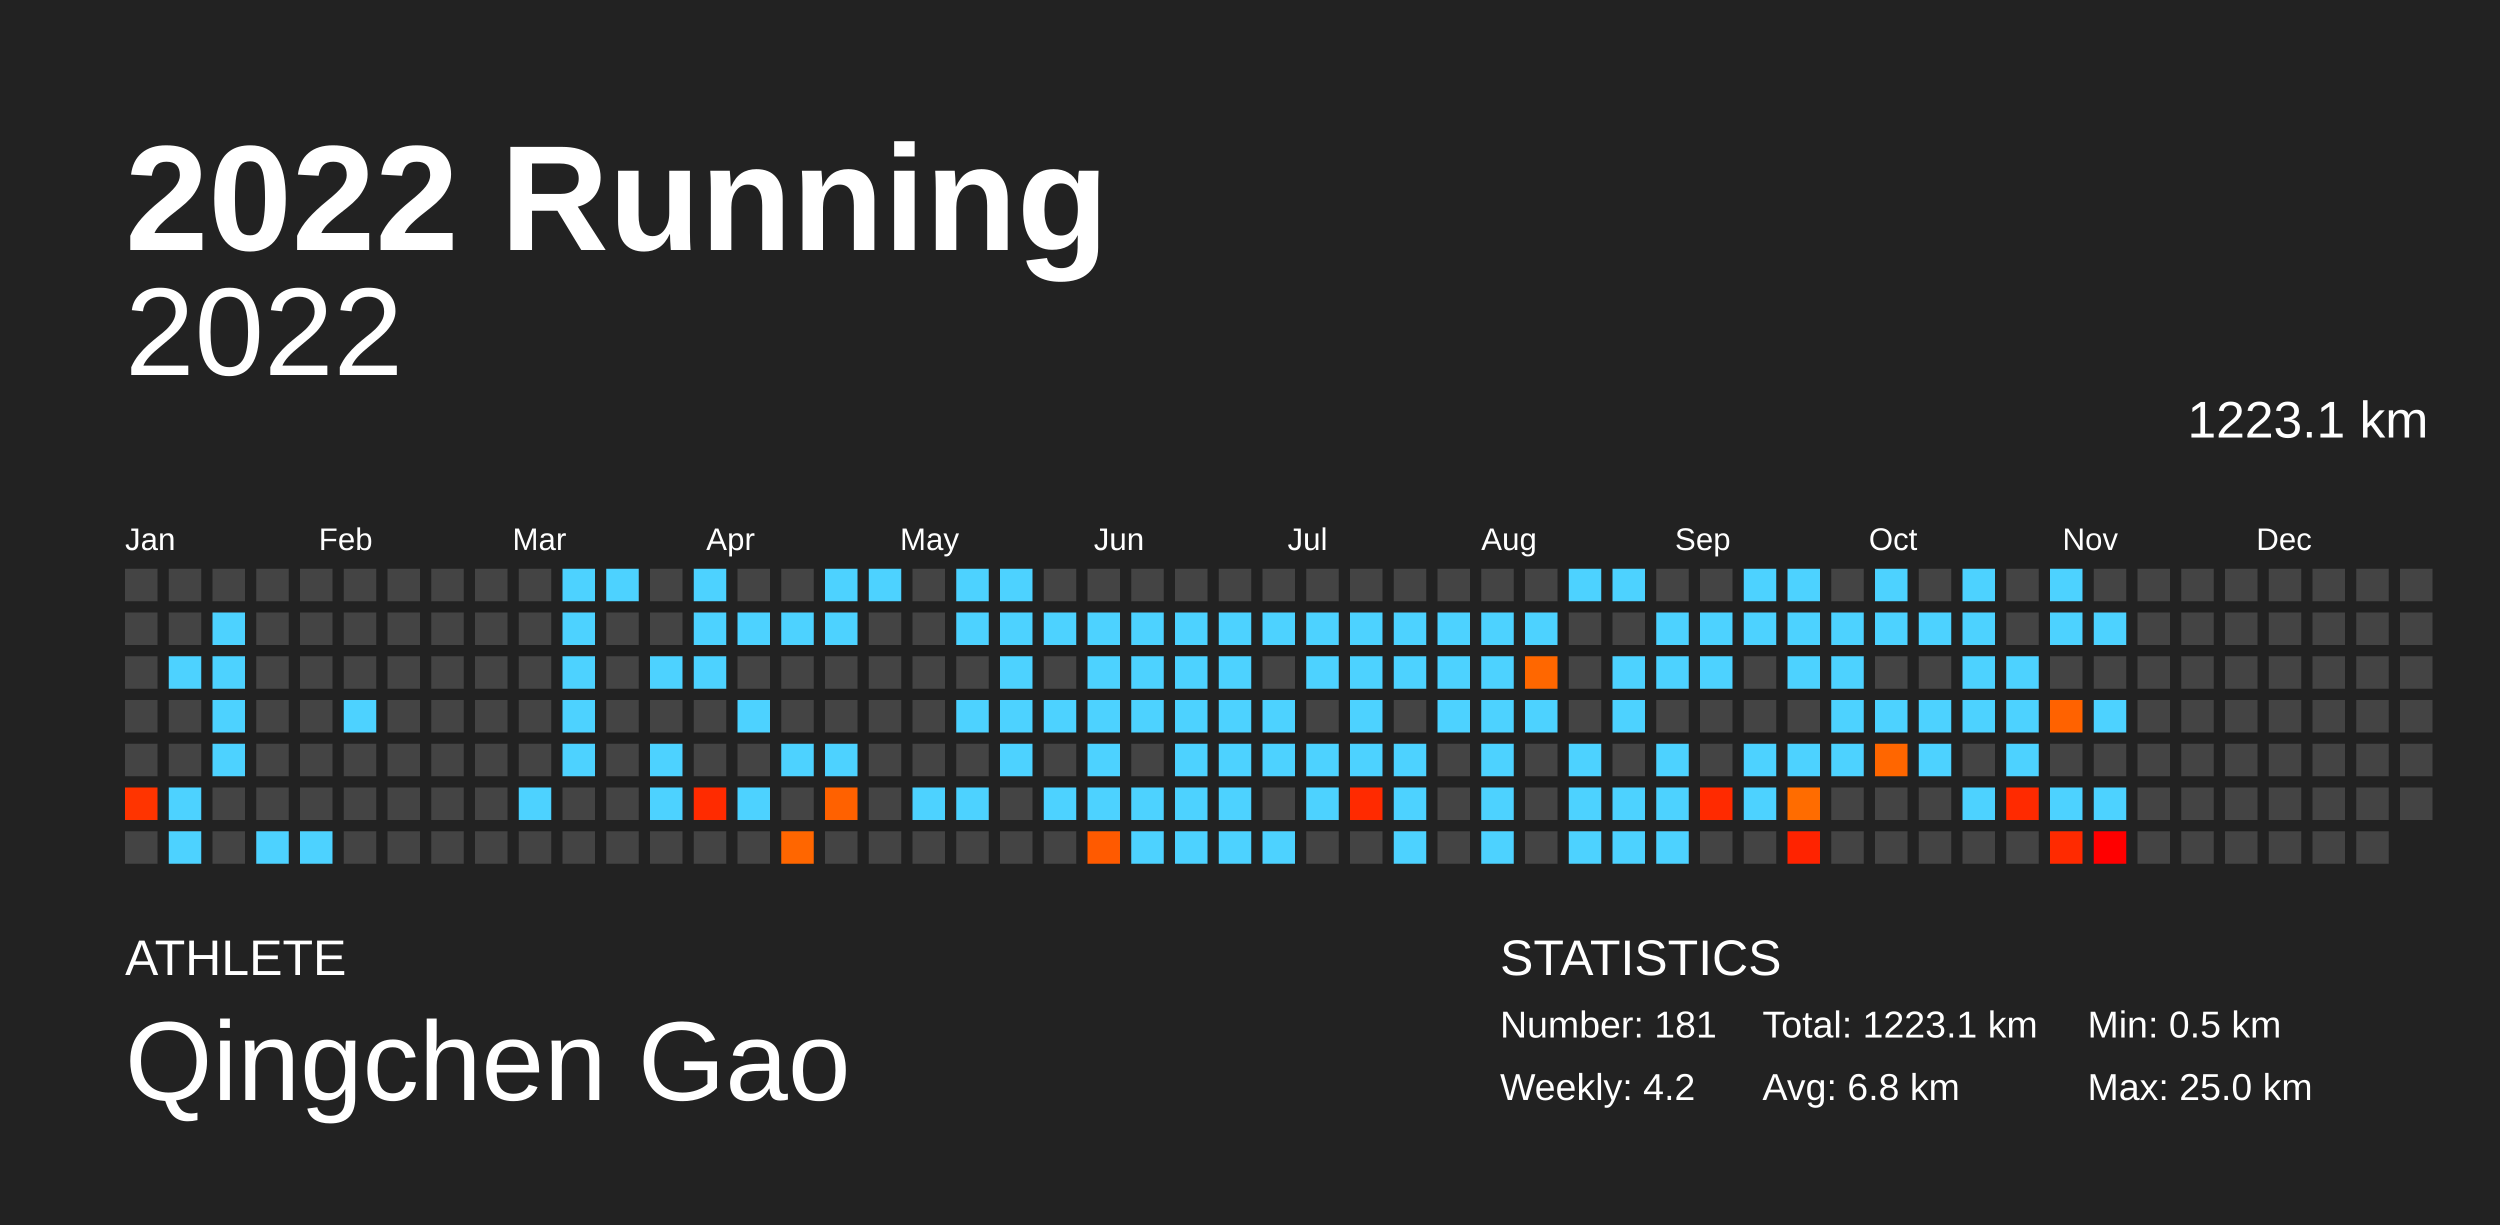
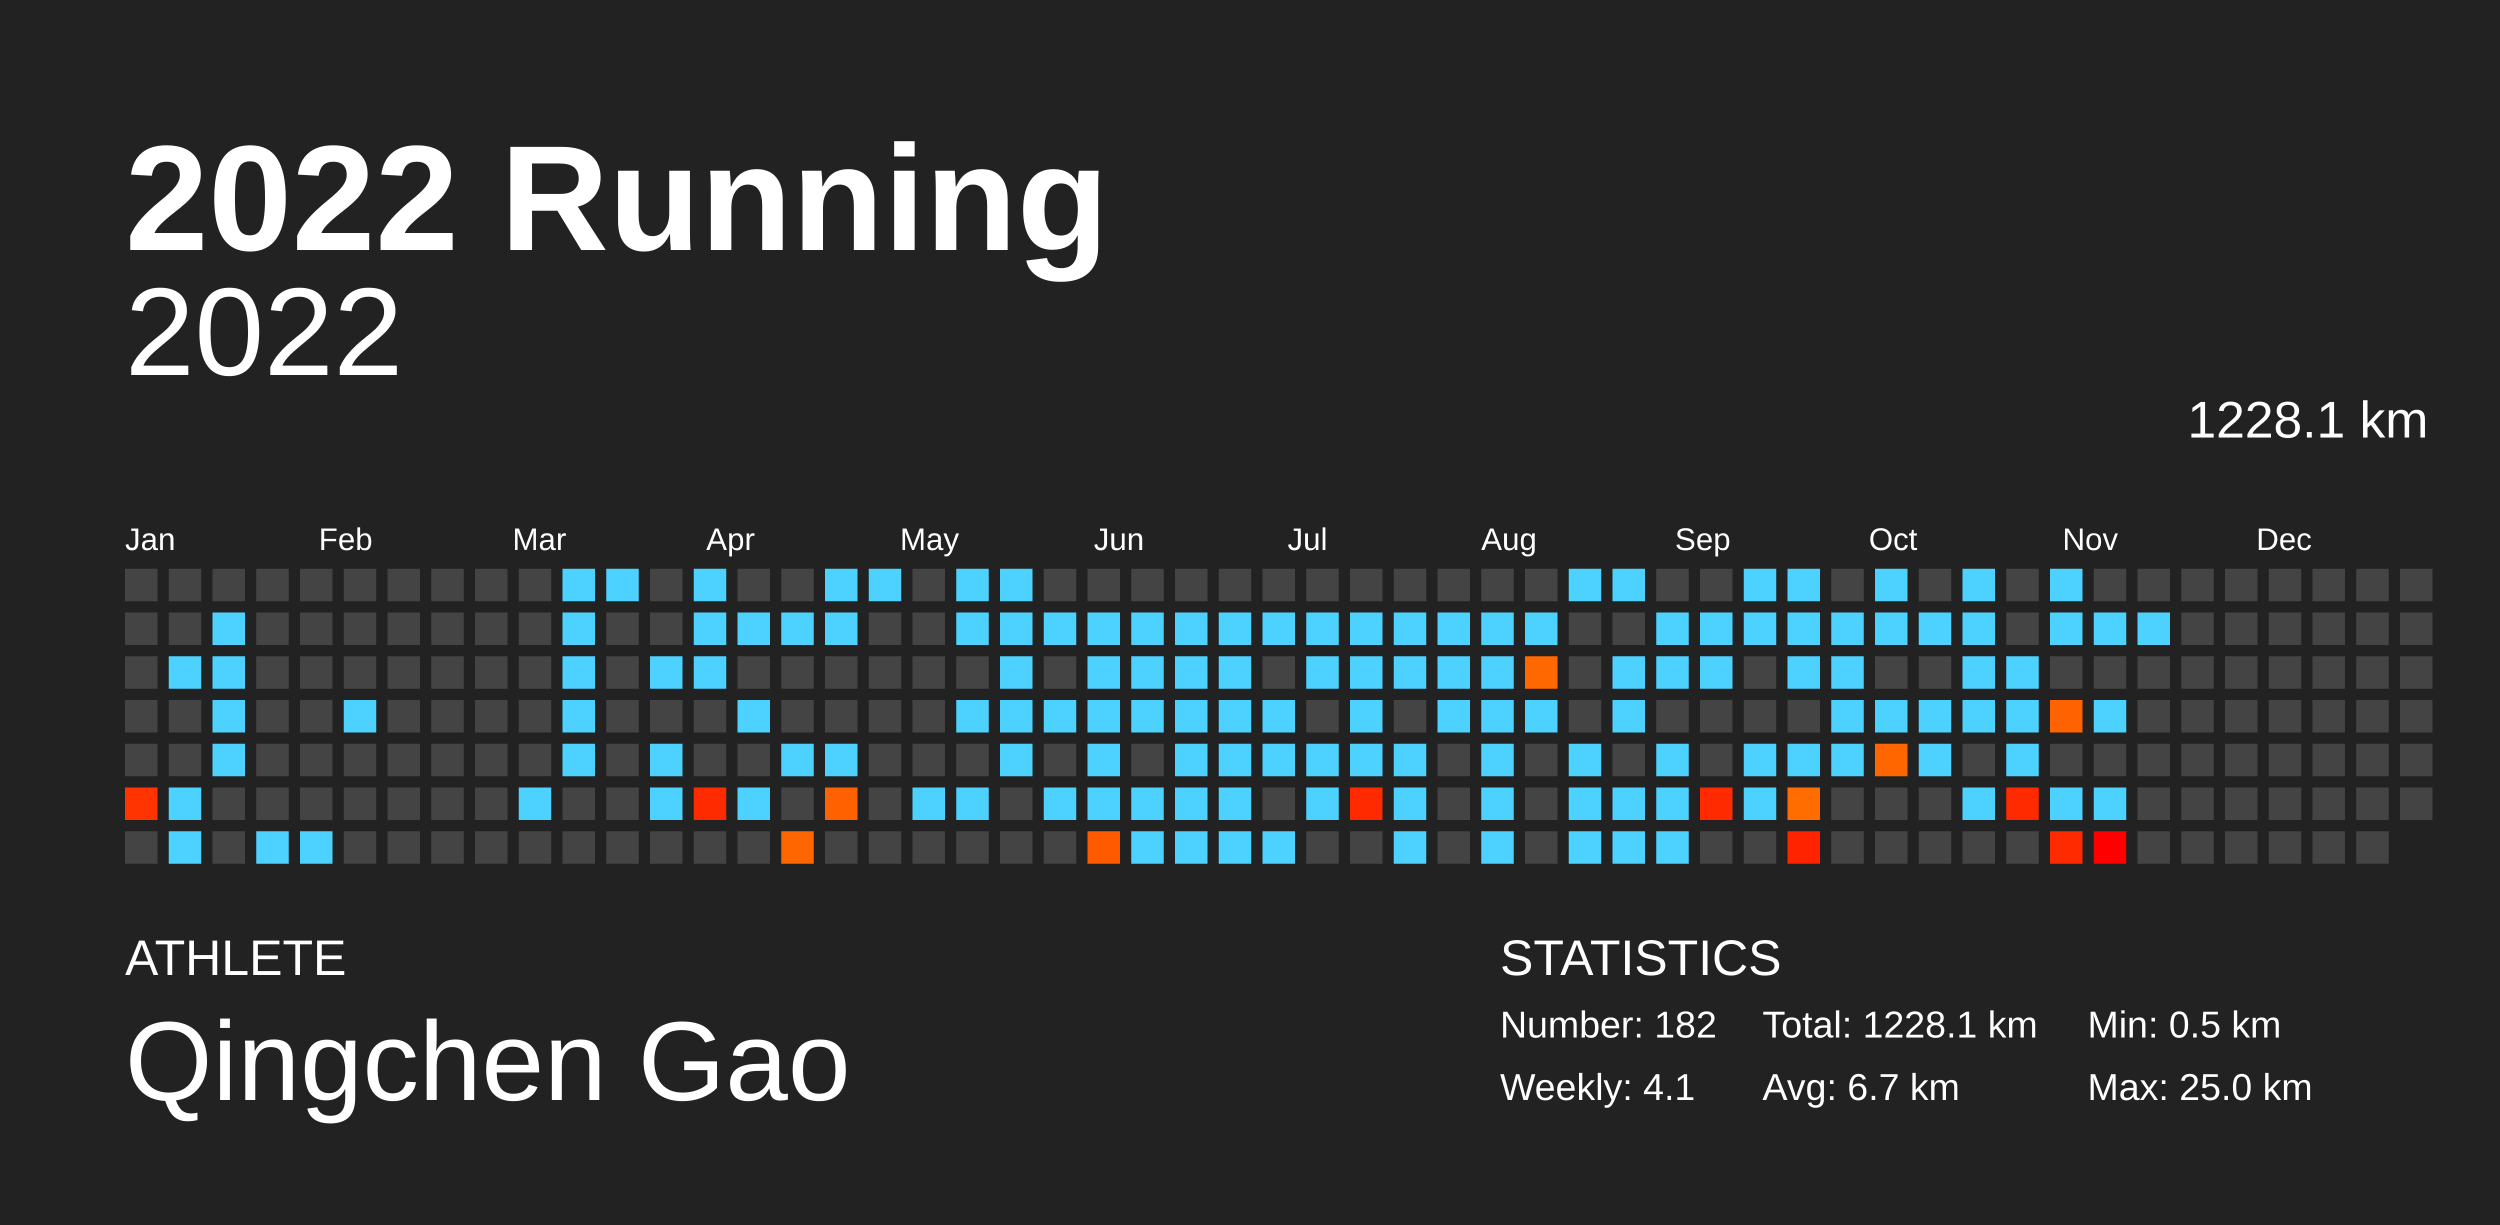
<svg xmlns="http://www.w3.org/2000/svg" baseProfile="full" height="98mm" version="1.1" viewBox="0,0,200,98" width="200mm">
  <defs />
  <rect fill="#222222" height="98" width="200" x="0" y="0" />
  <text fill="#FFFFFF" style="font-size:12px; font-family:Arial; font-weight:bold;" x="10" y="20">2022 Running</text>
  <text fill="#FFFFFF" style="font-size:4px; font-family:Arial" x="10" y="78">ATHLETE</text>
  <text fill="#FFFFFF" style="font-size:9px; font-family:Arial" x="10" y="88">Qingchen Gao</text>
  <text fill="#FFFFFF" style="font-size:4px; font-family:Arial" x="120" y="78">STATISTICS</text>
-   <text fill="#FFFFFF" style="font-size:3px; font-family:Arial" x="120" y="83">Number: 181</text>
-   <text fill="#FFFFFF" style="font-size:3px; font-family:Arial" x="120" y="88">Weekly: 4.2</text>
-   <text fill="#FFFFFF" style="font-size:3px; font-family:Arial" x="141" y="83">Total: 1223.1 km</text>
-   <text fill="#FFFFFF" style="font-size:3px; font-family:Arial" x="141" y="88">Avg: 6.8 km</text>
+   <text fill="#FFFFFF" style="font-size:3px; font-family:Arial" x="120" y="83">Number: 182</text>
+   <text fill="#FFFFFF" style="font-size:3px; font-family:Arial" x="120" y="88">Weekly: 4.1</text>
+   <text fill="#FFFFFF" style="font-size:3px; font-family:Arial" x="141" y="83">Total: 1228.1 km</text>
+   <text fill="#FFFFFF" style="font-size:3px; font-family:Arial" x="141" y="88">Avg: 6.7 km</text>
  <text fill="#FFFFFF" style="font-size:3px; font-family:Arial" x="167" y="83">Min: 0.5 km</text>
  <text fill="#FFFFFF" style="font-size:3px; font-family:Arial" x="167" y="88">Max: 25.0 km</text>
  <text alignment-baseline="hanging" fill="#FFFFFF" style="font-size:10.0px; font-family:Arial;" x="10" y="30">2022</text>
-   <text alignment-baseline="hanging" fill="#FFFFFF" style="font-size:4.125px; font-family:Arial;" x="175" y="35">1223.1 km</text>
+   <text alignment-baseline="hanging" fill="#FFFFFF" style="font-size:4.125px; font-family:Arial;" x="175" y="35">1228.1 km</text>
  <text fill="#FFFFFF" style="font-size:2.5px; font-family:Arial" x="10.0" y="44">Jan</text>
  <text fill="#FFFFFF" style="font-size:2.5px; font-family:Arial" x="25.5" y="44">Feb</text>
  <text fill="#FFFFFF" style="font-size:2.5px; font-family:Arial" x="41.0" y="44">Mar</text>
  <text fill="#FFFFFF" style="font-size:2.5px; font-family:Arial" x="56.5" y="44">Apr</text>
  <text fill="#FFFFFF" style="font-size:2.5px; font-family:Arial" x="72.0" y="44">May</text>
  <text fill="#FFFFFF" style="font-size:2.5px; font-family:Arial" x="87.5" y="44">Jun</text>
  <text fill="#FFFFFF" style="font-size:2.5px; font-family:Arial" x="103.0" y="44">Jul</text>
  <text fill="#FFFFFF" style="font-size:2.5px; font-family:Arial" x="118.5" y="44">Aug</text>
  <text fill="#FFFFFF" style="font-size:2.5px; font-family:Arial" x="134.0" y="44">Sep</text>
  <text fill="#FFFFFF" style="font-size:2.5px; font-family:Arial" x="149.5" y="44">Oct</text>
  <text fill="#FFFFFF" style="font-size:2.5px; font-family:Arial" x="165.0" y="44">Nov</text>
  <text fill="#FFFFFF" style="font-size:2.5px; font-family:Arial" x="180.5" y="44">Dec</text>
  <rect fill="#444444" height="2.6" width="2.6" x="10.0" y="45.5" />
  <rect fill="#444444" height="2.6" width="2.6" x="10.0" y="49.0" />
  <rect fill="#444444" height="2.6" width="2.6" x="10.0" y="52.5" />
  <rect fill="#444444" height="2.6" width="2.6" x="10.0" y="56.0" />
  <rect fill="#444444" height="2.6" width="2.6" x="10.0" y="59.5" />
  <rect fill="#ff3400" height="2.6" width="2.6" x="10.0" y="63.0" />
  <rect fill="#444444" height="2.6" width="2.6" x="10.0" y="66.5" />
  <rect fill="#444444" height="2.6" width="2.6" x="13.5" y="45.5" />
  <rect fill="#444444" height="2.6" width="2.6" x="13.5" y="49.0" />
  <rect fill="#4dd2ff" height="2.6" width="2.6" x="13.5" y="52.5" />
  <rect fill="#444444" height="2.6" width="2.6" x="13.5" y="56.0" />
  <rect fill="#444444" height="2.6" width="2.6" x="13.5" y="59.5" />
  <rect fill="#4dd2ff" height="2.6" width="2.6" x="13.5" y="63.0" />
  <rect fill="#4dd2ff" height="2.6" width="2.6" x="13.5" y="66.5" />
  <rect fill="#444444" height="2.6" width="2.6" x="17.0" y="45.5" />
  <rect fill="#4dd2ff" height="2.6" width="2.6" x="17.0" y="49.0" />
  <rect fill="#4dd2ff" height="2.6" width="2.6" x="17.0" y="52.5" />
  <rect fill="#4dd2ff" height="2.6" width="2.6" x="17.0" y="56.0" />
  <rect fill="#4dd2ff" height="2.6" width="2.6" x="17.0" y="59.5" />
  <rect fill="#444444" height="2.6" width="2.6" x="17.0" y="63.0" />
  <rect fill="#444444" height="2.6" width="2.6" x="17.0" y="66.5" />
  <rect fill="#444444" height="2.6" width="2.6" x="20.5" y="45.5" />
  <rect fill="#444444" height="2.6" width="2.6" x="20.5" y="49.0" />
  <rect fill="#444444" height="2.6" width="2.6" x="20.5" y="52.5" />
  <rect fill="#444444" height="2.6" width="2.6" x="20.5" y="56.0" />
  <rect fill="#444444" height="2.6" width="2.6" x="20.5" y="59.5" />
  <rect fill="#444444" height="2.6" width="2.6" x="20.5" y="63.0" />
  <rect fill="#4dd2ff" height="2.6" width="2.6" x="20.5" y="66.5" />
  <rect fill="#444444" height="2.6" width="2.6" x="24.0" y="45.5" />
  <rect fill="#444444" height="2.6" width="2.6" x="24.0" y="49.0" />
  <rect fill="#444444" height="2.6" width="2.6" x="24.0" y="52.5" />
  <rect fill="#444444" height="2.6" width="2.6" x="24.0" y="56.0" />
  <rect fill="#444444" height="2.6" width="2.6" x="24.0" y="59.5" />
  <rect fill="#444444" height="2.6" width="2.6" x="24.0" y="63.0" />
  <rect fill="#4dd2ff" height="2.6" width="2.6" x="24.0" y="66.5" />
  <rect fill="#444444" height="2.6" width="2.6" x="27.5" y="45.5" />
  <rect fill="#444444" height="2.6" width="2.6" x="27.5" y="49.0" />
  <rect fill="#444444" height="2.6" width="2.6" x="27.5" y="52.5" />
  <rect fill="#4dd2ff" height="2.6" width="2.6" x="27.5" y="56.0" />
  <rect fill="#444444" height="2.6" width="2.6" x="27.5" y="59.5" />
  <rect fill="#444444" height="2.6" width="2.6" x="27.5" y="63.0" />
  <rect fill="#444444" height="2.6" width="2.6" x="27.5" y="66.5" />
  <rect fill="#444444" height="2.6" width="2.6" x="31.0" y="45.5" />
  <rect fill="#444444" height="2.6" width="2.6" x="31.0" y="49.0" />
  <rect fill="#444444" height="2.6" width="2.6" x="31.0" y="52.5" />
  <rect fill="#444444" height="2.6" width="2.6" x="31.0" y="56.0" />
  <rect fill="#444444" height="2.6" width="2.6" x="31.0" y="59.5" />
  <rect fill="#444444" height="2.6" width="2.6" x="31.0" y="63.0" />
  <rect fill="#444444" height="2.6" width="2.6" x="31.0" y="66.5" />
  <rect fill="#444444" height="2.6" width="2.6" x="34.5" y="45.5" />
  <rect fill="#444444" height="2.6" width="2.6" x="34.5" y="49.0" />
  <rect fill="#444444" height="2.6" width="2.6" x="34.5" y="52.5" />
  <rect fill="#444444" height="2.6" width="2.6" x="34.5" y="56.0" />
  <rect fill="#444444" height="2.6" width="2.6" x="34.5" y="59.5" />
  <rect fill="#444444" height="2.6" width="2.6" x="34.5" y="63.0" />
  <rect fill="#444444" height="2.6" width="2.6" x="34.5" y="66.5" />
  <rect fill="#444444" height="2.6" width="2.6" x="38.0" y="45.5" />
  <rect fill="#444444" height="2.6" width="2.6" x="38.0" y="49.0" />
  <rect fill="#444444" height="2.6" width="2.6" x="38.0" y="52.5" />
  <rect fill="#444444" height="2.6" width="2.6" x="38.0" y="56.0" />
  <rect fill="#444444" height="2.6" width="2.6" x="38.0" y="59.5" />
  <rect fill="#444444" height="2.6" width="2.6" x="38.0" y="63.0" />
  <rect fill="#444444" height="2.6" width="2.6" x="38.0" y="66.5" />
  <rect fill="#444444" height="2.6" width="2.6" x="41.5" y="45.5" />
  <rect fill="#444444" height="2.6" width="2.6" x="41.5" y="49.0" />
  <rect fill="#444444" height="2.6" width="2.6" x="41.5" y="52.5" />
  <rect fill="#444444" height="2.6" width="2.6" x="41.5" y="56.0" />
  <rect fill="#444444" height="2.6" width="2.6" x="41.5" y="59.5" />
  <rect fill="#4dd2ff" height="2.6" width="2.6" x="41.5" y="63.0" />
  <rect fill="#444444" height="2.6" width="2.6" x="41.5" y="66.5" />
  <rect fill="#4dd2ff" height="2.6" width="2.6" x="45.0" y="45.5" />
  <rect fill="#4dd2ff" height="2.6" width="2.6" x="45.0" y="49.0" />
  <rect fill="#4dd2ff" height="2.6" width="2.6" x="45.0" y="52.5" />
  <rect fill="#4dd2ff" height="2.6" width="2.6" x="45.0" y="56.0" />
  <rect fill="#4dd2ff" height="2.6" width="2.6" x="45.0" y="59.5" />
  <rect fill="#444444" height="2.6" width="2.6" x="45.0" y="63.0" />
  <rect fill="#444444" height="2.6" width="2.6" x="45.0" y="66.5" />
  <rect fill="#4dd2ff" height="2.6" width="2.6" x="48.5" y="45.5" />
  <rect fill="#444444" height="2.6" width="2.6" x="48.5" y="49.0" />
  <rect fill="#444444" height="2.6" width="2.6" x="48.5" y="52.5" />
  <rect fill="#444444" height="2.6" width="2.6" x="48.5" y="56.0" />
  <rect fill="#444444" height="2.6" width="2.6" x="48.5" y="59.5" />
  <rect fill="#444444" height="2.6" width="2.6" x="48.5" y="63.0" />
  <rect fill="#444444" height="2.6" width="2.6" x="48.5" y="66.5" />
  <rect fill="#444444" height="2.6" width="2.6" x="52.0" y="45.5" />
  <rect fill="#444444" height="2.6" width="2.6" x="52.0" y="49.0" />
  <rect fill="#4dd2ff" height="2.6" width="2.6" x="52.0" y="52.5" />
  <rect fill="#444444" height="2.6" width="2.6" x="52.0" y="56.0" />
  <rect fill="#4dd2ff" height="2.6" width="2.6" x="52.0" y="59.5" />
  <rect fill="#4dd2ff" height="2.6" width="2.6" x="52.0" y="63.0" />
  <rect fill="#444444" height="2.6" width="2.6" x="52.0" y="66.5" />
  <rect fill="#4dd2ff" height="2.6" width="2.6" x="55.5" y="45.5" />
  <rect fill="#4dd2ff" height="2.6" width="2.6" x="55.5" y="49.0" />
  <rect fill="#4dd2ff" height="2.6" width="2.6" x="55.5" y="52.5" />
  <rect fill="#444444" height="2.6" width="2.6" x="55.5" y="56.0" />
  <rect fill="#444444" height="2.6" width="2.6" x="55.5" y="59.5" />
  <rect fill="#ff2b00" height="2.6" width="2.6" x="55.5" y="63.0" />
  <rect fill="#444444" height="2.6" width="2.6" x="55.5" y="66.5" />
  <rect fill="#444444" height="2.6" width="2.6" x="59.0" y="45.5" />
  <rect fill="#4dd2ff" height="2.6" width="2.6" x="59.0" y="49.0" />
  <rect fill="#444444" height="2.6" width="2.6" x="59.0" y="52.5" />
  <rect fill="#4dd2ff" height="2.6" width="2.6" x="59.0" y="56.0" />
  <rect fill="#444444" height="2.6" width="2.6" x="59.0" y="59.5" />
  <rect fill="#4dd2ff" height="2.6" width="2.6" x="59.0" y="63.0" />
  <rect fill="#444444" height="2.6" width="2.6" x="59.0" y="66.5" />
  <rect fill="#444444" height="2.6" width="2.6" x="62.5" y="45.5" />
  <rect fill="#4dd2ff" height="2.6" width="2.6" x="62.5" y="49.0" />
  <rect fill="#444444" height="2.6" width="2.6" x="62.5" y="52.5" />
  <rect fill="#444444" height="2.6" width="2.6" x="62.5" y="56.0" />
  <rect fill="#4dd2ff" height="2.6" width="2.6" x="62.5" y="59.5" />
  <rect fill="#444444" height="2.6" width="2.6" x="62.5" y="63.0" />
  <rect fill="#ff6600" height="2.6" width="2.6" x="62.5" y="66.5" />
  <rect fill="#4dd2ff" height="2.6" width="2.6" x="66.0" y="45.5" />
  <rect fill="#4dd2ff" height="2.6" width="2.6" x="66.0" y="49.0" />
  <rect fill="#444444" height="2.6" width="2.6" x="66.0" y="52.5" />
  <rect fill="#444444" height="2.6" width="2.6" x="66.0" y="56.0" />
  <rect fill="#4dd2ff" height="2.6" width="2.6" x="66.0" y="59.5" />
  <rect fill="#ff6100" height="2.6" width="2.6" x="66.0" y="63.0" />
  <rect fill="#444444" height="2.6" width="2.6" x="66.0" y="66.5" />
  <rect fill="#4dd2ff" height="2.6" width="2.6" x="69.5" y="45.5" />
  <rect fill="#444444" height="2.6" width="2.6" x="69.5" y="49.0" />
  <rect fill="#444444" height="2.6" width="2.6" x="69.5" y="52.5" />
  <rect fill="#444444" height="2.6" width="2.6" x="69.5" y="56.0" />
  <rect fill="#444444" height="2.6" width="2.6" x="69.5" y="59.5" />
  <rect fill="#444444" height="2.6" width="2.6" x="69.5" y="63.0" />
  <rect fill="#444444" height="2.6" width="2.6" x="69.5" y="66.5" />
  <rect fill="#444444" height="2.6" width="2.6" x="73.0" y="45.5" />
  <rect fill="#444444" height="2.6" width="2.6" x="73.0" y="49.0" />
  <rect fill="#444444" height="2.6" width="2.6" x="73.0" y="52.5" />
  <rect fill="#444444" height="2.6" width="2.6" x="73.0" y="56.0" />
  <rect fill="#444444" height="2.6" width="2.6" x="73.0" y="59.5" />
  <rect fill="#4dd2ff" height="2.6" width="2.6" x="73.0" y="63.0" />
  <rect fill="#444444" height="2.6" width="2.6" x="73.0" y="66.5" />
  <rect fill="#4dd2ff" height="2.6" width="2.6" x="76.5" y="45.5" />
  <rect fill="#4dd2ff" height="2.6" width="2.6" x="76.5" y="49.0" />
  <rect fill="#444444" height="2.6" width="2.6" x="76.5" y="52.5" />
  <rect fill="#4dd2ff" height="2.6" width="2.6" x="76.5" y="56.0" />
  <rect fill="#444444" height="2.6" width="2.6" x="76.5" y="59.5" />
  <rect fill="#4dd2ff" height="2.6" width="2.6" x="76.5" y="63.0" />
  <rect fill="#444444" height="2.6" width="2.6" x="76.5" y="66.5" />
  <rect fill="#4dd2ff" height="2.6" width="2.6" x="80.0" y="45.5" />
  <rect fill="#4dd2ff" height="2.6" width="2.6" x="80.0" y="49.0" />
  <rect fill="#4dd2ff" height="2.6" width="2.6" x="80.0" y="52.5" />
  <rect fill="#4dd2ff" height="2.6" width="2.6" x="80.0" y="56.0" />
  <rect fill="#4dd2ff" height="2.6" width="2.6" x="80.0" y="59.5" />
  <rect fill="#444444" height="2.6" width="2.6" x="80.0" y="63.0" />
  <rect fill="#444444" height="2.6" width="2.6" x="80.0" y="66.5" />
  <rect fill="#444444" height="2.6" width="2.6" x="83.5" y="45.5" />
  <rect fill="#4dd2ff" height="2.6" width="2.6" x="83.5" y="49.0" />
  <rect fill="#444444" height="2.6" width="2.6" x="83.5" y="52.5" />
  <rect fill="#4dd2ff" height="2.6" width="2.6" x="83.5" y="56.0" />
  <rect fill="#444444" height="2.6" width="2.6" x="83.5" y="59.5" />
  <rect fill="#4dd2ff" height="2.6" width="2.6" x="83.5" y="63.0" />
  <rect fill="#444444" height="2.6" width="2.6" x="83.5" y="66.5" />
  <rect fill="#444444" height="2.6" width="2.6" x="87.0" y="45.5" />
  <rect fill="#4dd2ff" height="2.6" width="2.6" x="87.0" y="49.0" />
  <rect fill="#4dd2ff" height="2.6" width="2.6" x="87.0" y="52.5" />
  <rect fill="#4dd2ff" height="2.6" width="2.6" x="87.0" y="56.0" />
  <rect fill="#4dd2ff" height="2.6" width="2.6" x="87.0" y="59.5" />
  <rect fill="#4dd2ff" height="2.6" width="2.6" x="87.0" y="63.0" />
  <rect fill="#ff5a00" height="2.6" width="2.6" x="87.0" y="66.5" />
  <rect fill="#444444" height="2.6" width="2.6" x="90.5" y="45.5" />
  <rect fill="#4dd2ff" height="2.6" width="2.6" x="90.5" y="49.0" />
  <rect fill="#4dd2ff" height="2.6" width="2.6" x="90.5" y="52.5" />
  <rect fill="#4dd2ff" height="2.6" width="2.6" x="90.5" y="56.0" />
  <rect fill="#444444" height="2.6" width="2.6" x="90.5" y="59.5" />
  <rect fill="#4dd2ff" height="2.6" width="2.6" x="90.5" y="63.0" />
  <rect fill="#4dd2ff" height="2.6" width="2.6" x="90.5" y="66.5" />
  <rect fill="#444444" height="2.6" width="2.6" x="94.0" y="45.5" />
  <rect fill="#4dd2ff" height="2.6" width="2.6" x="94.0" y="49.0" />
  <rect fill="#4dd2ff" height="2.6" width="2.6" x="94.0" y="52.5" />
  <rect fill="#4dd2ff" height="2.6" width="2.6" x="94.0" y="56.0" />
  <rect fill="#4dd2ff" height="2.6" width="2.6" x="94.0" y="59.5" />
  <rect fill="#4dd2ff" height="2.6" width="2.6" x="94.0" y="63.0" />
  <rect fill="#4dd2ff" height="2.6" width="2.6" x="94.0" y="66.5" />
  <rect fill="#444444" height="2.6" width="2.6" x="97.5" y="45.5" />
  <rect fill="#4dd2ff" height="2.6" width="2.6" x="97.5" y="49.0" />
  <rect fill="#4dd2ff" height="2.6" width="2.6" x="97.5" y="52.5" />
  <rect fill="#4dd2ff" height="2.6" width="2.6" x="97.5" y="56.0" />
  <rect fill="#4dd2ff" height="2.6" width="2.6" x="97.5" y="59.5" />
  <rect fill="#4dd2ff" height="2.6" width="2.6" x="97.5" y="63.0" />
  <rect fill="#4dd2ff" height="2.6" width="2.6" x="97.5" y="66.5" />
  <rect fill="#444444" height="2.6" width="2.6" x="101.0" y="45.5" />
  <rect fill="#4dd2ff" height="2.6" width="2.6" x="101.0" y="49.0" />
  <rect fill="#444444" height="2.6" width="2.6" x="101.0" y="52.5" />
  <rect fill="#4dd2ff" height="2.6" width="2.6" x="101.0" y="56.0" />
  <rect fill="#4dd2ff" height="2.6" width="2.6" x="101.0" y="59.5" />
  <rect fill="#444444" height="2.6" width="2.6" x="101.0" y="63.0" />
  <rect fill="#4dd2ff" height="2.6" width="2.6" x="101.0" y="66.5" />
  <rect fill="#444444" height="2.6" width="2.6" x="104.5" y="45.5" />
  <rect fill="#4dd2ff" height="2.6" width="2.6" x="104.5" y="49.0" />
  <rect fill="#4dd2ff" height="2.6" width="2.6" x="104.5" y="52.5" />
  <rect fill="#444444" height="2.6" width="2.6" x="104.5" y="56.0" />
  <rect fill="#4dd2ff" height="2.6" width="2.6" x="104.5" y="59.5" />
  <rect fill="#4dd2ff" height="2.6" width="2.6" x="104.5" y="63.0" />
  <rect fill="#444444" height="2.6" width="2.6" x="104.5" y="66.5" />
  <rect fill="#444444" height="2.6" width="2.6" x="108.0" y="45.5" />
  <rect fill="#4dd2ff" height="2.6" width="2.6" x="108.0" y="49.0" />
  <rect fill="#4dd2ff" height="2.6" width="2.6" x="108.0" y="52.5" />
  <rect fill="#4dd2ff" height="2.6" width="2.6" x="108.0" y="56.0" />
  <rect fill="#4dd2ff" height="2.6" width="2.6" x="108.0" y="59.5" />
  <rect fill="#ff2a00" height="2.6" width="2.6" x="108.0" y="63.0" />
  <rect fill="#444444" height="2.6" width="2.6" x="108.0" y="66.5" />
  <rect fill="#444444" height="2.6" width="2.6" x="111.5" y="45.5" />
  <rect fill="#4dd2ff" height="2.6" width="2.6" x="111.5" y="49.0" />
  <rect fill="#4dd2ff" height="2.6" width="2.6" x="111.5" y="52.5" />
  <rect fill="#444444" height="2.6" width="2.6" x="111.5" y="56.0" />
  <rect fill="#4dd2ff" height="2.6" width="2.6" x="111.5" y="59.5" />
  <rect fill="#4dd2ff" height="2.6" width="2.6" x="111.5" y="63.0" />
  <rect fill="#4dd2ff" height="2.6" width="2.6" x="111.5" y="66.5" />
  <rect fill="#444444" height="2.6" width="2.6" x="115.0" y="45.5" />
  <rect fill="#4dd2ff" height="2.6" width="2.6" x="115.0" y="49.0" />
  <rect fill="#4dd2ff" height="2.6" width="2.6" x="115.0" y="52.5" />
  <rect fill="#4dd2ff" height="2.6" width="2.6" x="115.0" y="56.0" />
  <rect fill="#444444" height="2.6" width="2.6" x="115.0" y="59.5" />
  <rect fill="#444444" height="2.6" width="2.6" x="115.0" y="63.0" />
  <rect fill="#444444" height="2.6" width="2.6" x="115.0" y="66.5" />
  <rect fill="#444444" height="2.6" width="2.6" x="118.5" y="45.5" />
  <rect fill="#4dd2ff" height="2.6" width="2.6" x="118.5" y="49.0" />
  <rect fill="#4dd2ff" height="2.6" width="2.6" x="118.5" y="52.5" />
  <rect fill="#4dd2ff" height="2.6" width="2.6" x="118.5" y="56.0" />
  <rect fill="#4dd2ff" height="2.6" width="2.6" x="118.5" y="59.5" />
  <rect fill="#4dd2ff" height="2.6" width="2.6" x="118.5" y="63.0" />
  <rect fill="#4dd2ff" height="2.6" width="2.6" x="118.5" y="66.5" />
  <rect fill="#444444" height="2.6" width="2.6" x="122.0" y="45.5" />
  <rect fill="#4dd2ff" height="2.6" width="2.6" x="122.0" y="49.0" />
  <rect fill="#ff6700" height="2.6" width="2.6" x="122.0" y="52.5" />
  <rect fill="#4dd2ff" height="2.6" width="2.6" x="122.0" y="56.0" />
  <rect fill="#444444" height="2.6" width="2.6" x="122.0" y="59.5" />
  <rect fill="#444444" height="2.6" width="2.6" x="122.0" y="63.0" />
  <rect fill="#444444" height="2.6" width="2.6" x="122.0" y="66.5" />
  <rect fill="#4dd2ff" height="2.6" width="2.6" x="125.5" y="45.5" />
  <rect fill="#444444" height="2.6" width="2.6" x="125.5" y="49.0" />
  <rect fill="#444444" height="2.6" width="2.6" x="125.5" y="52.5" />
  <rect fill="#444444" height="2.6" width="2.6" x="125.5" y="56.0" />
  <rect fill="#4dd2ff" height="2.6" width="2.6" x="125.5" y="59.5" />
  <rect fill="#4dd2ff" height="2.6" width="2.6" x="125.5" y="63.0" />
  <rect fill="#4dd2ff" height="2.6" width="2.6" x="125.5" y="66.5" />
  <rect fill="#4dd2ff" height="2.6" width="2.6" x="129.0" y="45.5" />
  <rect fill="#444444" height="2.6" width="2.6" x="129.0" y="49.0" />
  <rect fill="#4dd2ff" height="2.6" width="2.6" x="129.0" y="52.5" />
  <rect fill="#4dd2ff" height="2.6" width="2.6" x="129.0" y="56.0" />
  <rect fill="#444444" height="2.6" width="2.6" x="129.0" y="59.5" />
  <rect fill="#4dd2ff" height="2.6" width="2.6" x="129.0" y="63.0" />
  <rect fill="#4dd2ff" height="2.6" width="2.6" x="129.0" y="66.5" />
  <rect fill="#444444" height="2.6" width="2.6" x="132.5" y="45.5" />
  <rect fill="#4dd2ff" height="2.6" width="2.6" x="132.5" y="49.0" />
  <rect fill="#4dd2ff" height="2.6" width="2.6" x="132.5" y="52.5" />
  <rect fill="#444444" height="2.6" width="2.6" x="132.5" y="56.0" />
  <rect fill="#4dd2ff" height="2.6" width="2.6" x="132.5" y="59.5" />
  <rect fill="#4dd2ff" height="2.6" width="2.6" x="132.5" y="63.0" />
  <rect fill="#4dd2ff" height="2.6" width="2.6" x="132.5" y="66.5" />
  <rect fill="#444444" height="2.6" width="2.6" x="136.0" y="45.5" />
  <rect fill="#4dd2ff" height="2.6" width="2.6" x="136.0" y="49.0" />
  <rect fill="#4dd2ff" height="2.6" width="2.6" x="136.0" y="52.5" />
  <rect fill="#444444" height="2.6" width="2.6" x="136.0" y="56.0" />
  <rect fill="#444444" height="2.6" width="2.6" x="136.0" y="59.5" />
  <rect fill="#ff2a00" height="2.6" width="2.6" x="136.0" y="63.0" />
  <rect fill="#444444" height="2.6" width="2.6" x="136.0" y="66.5" />
  <rect fill="#4dd2ff" height="2.6" width="2.6" x="139.5" y="45.5" />
  <rect fill="#4dd2ff" height="2.6" width="2.6" x="139.5" y="49.0" />
  <rect fill="#444444" height="2.6" width="2.6" x="139.5" y="52.5" />
  <rect fill="#444444" height="2.6" width="2.6" x="139.5" y="56.0" />
  <rect fill="#4dd2ff" height="2.6" width="2.6" x="139.5" y="59.5" />
  <rect fill="#4dd2ff" height="2.6" width="2.6" x="139.5" y="63.0" />
  <rect fill="#444444" height="2.6" width="2.6" x="139.5" y="66.5" />
  <rect fill="#4dd2ff" height="2.6" width="2.6" x="143.0" y="45.5" />
  <rect fill="#4dd2ff" height="2.6" width="2.6" x="143.0" y="49.0" />
  <rect fill="#4dd2ff" height="2.6" width="2.6" x="143.0" y="52.5" />
  <rect fill="#444444" height="2.6" width="2.6" x="143.0" y="56.0" />
  <rect fill="#4dd2ff" height="2.6" width="2.6" x="143.0" y="59.5" />
  <rect fill="#ff6c00" height="2.6" width="2.6" x="143.0" y="63.0" />
  <rect fill="#ff2300" height="2.6" width="2.6" x="143.0" y="66.5" />
  <rect fill="#444444" height="2.6" width="2.6" x="146.5" y="45.5" />
  <rect fill="#4dd2ff" height="2.6" width="2.6" x="146.5" y="49.0" />
  <rect fill="#4dd2ff" height="2.6" width="2.6" x="146.5" y="52.5" />
  <rect fill="#4dd2ff" height="2.6" width="2.6" x="146.5" y="56.0" />
  <rect fill="#4dd2ff" height="2.6" width="2.6" x="146.5" y="59.5" />
  <rect fill="#444444" height="2.6" width="2.6" x="146.5" y="63.0" />
  <rect fill="#444444" height="2.6" width="2.6" x="146.5" y="66.5" />
  <rect fill="#4dd2ff" height="2.6" width="2.6" x="150.0" y="45.5" />
  <rect fill="#4dd2ff" height="2.6" width="2.6" x="150.0" y="49.0" />
  <rect fill="#444444" height="2.6" width="2.6" x="150.0" y="52.5" />
  <rect fill="#4dd2ff" height="2.6" width="2.6" x="150.0" y="56.0" />
  <rect fill="#ff6600" height="2.6" width="2.6" x="150.0" y="59.5" />
  <rect fill="#444444" height="2.6" width="2.6" x="150.0" y="63.0" />
  <rect fill="#444444" height="2.6" width="2.6" x="150.0" y="66.5" />
  <rect fill="#444444" height="2.6" width="2.6" x="153.5" y="45.5" />
  <rect fill="#4dd2ff" height="2.6" width="2.6" x="153.5" y="49.0" />
  <rect fill="#444444" height="2.6" width="2.6" x="153.5" y="52.5" />
  <rect fill="#4dd2ff" height="2.6" width="2.6" x="153.5" y="56.0" />
  <rect fill="#4dd2ff" height="2.6" width="2.6" x="153.5" y="59.5" />
  <rect fill="#444444" height="2.6" width="2.6" x="153.5" y="63.0" />
  <rect fill="#444444" height="2.6" width="2.6" x="153.5" y="66.5" />
  <rect fill="#4dd2ff" height="2.6" width="2.6" x="157.0" y="45.5" />
  <rect fill="#4dd2ff" height="2.6" width="2.6" x="157.0" y="49.0" />
  <rect fill="#4dd2ff" height="2.6" width="2.6" x="157.0" y="52.5" />
  <rect fill="#4dd2ff" height="2.6" width="2.6" x="157.0" y="56.0" />
  <rect fill="#444444" height="2.6" width="2.6" x="157.0" y="59.5" />
  <rect fill="#4dd2ff" height="2.6" width="2.6" x="157.0" y="63.0" />
  <rect fill="#444444" height="2.6" width="2.6" x="157.0" y="66.5" />
  <rect fill="#444444" height="2.6" width="2.6" x="160.5" y="45.5" />
  <rect fill="#444444" height="2.6" width="2.6" x="160.5" y="49.0" />
  <rect fill="#4dd2ff" height="2.6" width="2.6" x="160.5" y="52.5" />
  <rect fill="#4dd2ff" height="2.6" width="2.6" x="160.5" y="56.0" />
  <rect fill="#4dd2ff" height="2.6" width="2.6" x="160.5" y="59.5" />
  <rect fill="#ff2a00" height="2.6" width="2.6" x="160.5" y="63.0" />
  <rect fill="#444444" height="2.6" width="2.6" x="160.5" y="66.5" />
  <rect fill="#4dd2ff" height="2.6" width="2.6" x="164.0" y="45.5" />
  <rect fill="#4dd2ff" height="2.6" width="2.6" x="164.0" y="49.0" />
  <rect fill="#444444" height="2.6" width="2.6" x="164.0" y="52.5" />
  <rect fill="#ff6200" height="2.6" width="2.6" x="164.0" y="56.0" />
  <rect fill="#444444" height="2.6" width="2.6" x="164.0" y="59.5" />
  <rect fill="#4dd2ff" height="2.6" width="2.6" x="164.0" y="63.0" />
  <rect fill="#ff2a00" height="2.6" width="2.6" x="164.0" y="66.5" />
  <rect fill="#444444" height="2.6" width="2.6" x="167.5" y="45.5" />
  <rect fill="#4dd2ff" height="2.6" width="2.6" x="167.5" y="49.0" />
  <rect fill="#444444" height="2.6" width="2.6" x="167.5" y="52.5" />
  <rect fill="#4dd2ff" height="2.6" width="2.6" x="167.5" y="56.0" />
  <rect fill="#444444" height="2.6" width="2.6" x="167.5" y="59.5" />
  <rect fill="#4dd2ff" height="2.6" width="2.6" x="167.5" y="63.0" />
  <rect fill="#ff0000" height="2.6" width="2.6" x="167.5" y="66.5" />
  <rect fill="#444444" height="2.6" width="2.6" x="171.0" y="45.5" />
-   <rect fill="#444444" height="2.6" width="2.6" x="171.0" y="49.0" />
+   <rect fill="#4dd2ff" height="2.6" width="2.6" x="171.0" y="49.0" />
  <rect fill="#444444" height="2.6" width="2.6" x="171.0" y="52.5" />
  <rect fill="#444444" height="2.6" width="2.6" x="171.0" y="56.0" />
  <rect fill="#444444" height="2.6" width="2.6" x="171.0" y="59.5" />
  <rect fill="#444444" height="2.6" width="2.6" x="171.0" y="63.0" />
  <rect fill="#444444" height="2.6" width="2.6" x="171.0" y="66.5" />
  <rect fill="#444444" height="2.6" width="2.6" x="174.5" y="45.5" />
  <rect fill="#444444" height="2.6" width="2.6" x="174.5" y="49.0" />
  <rect fill="#444444" height="2.6" width="2.6" x="174.5" y="52.5" />
  <rect fill="#444444" height="2.6" width="2.6" x="174.5" y="56.0" />
  <rect fill="#444444" height="2.6" width="2.6" x="174.5" y="59.5" />
  <rect fill="#444444" height="2.6" width="2.6" x="174.5" y="63.0" />
  <rect fill="#444444" height="2.6" width="2.6" x="174.5" y="66.5" />
  <rect fill="#444444" height="2.6" width="2.6" x="178.0" y="45.5" />
  <rect fill="#444444" height="2.6" width="2.6" x="178.0" y="49.0" />
  <rect fill="#444444" height="2.6" width="2.6" x="178.0" y="52.5" />
  <rect fill="#444444" height="2.6" width="2.6" x="178.0" y="56.0" />
  <rect fill="#444444" height="2.6" width="2.6" x="178.0" y="59.5" />
  <rect fill="#444444" height="2.6" width="2.6" x="178.0" y="63.0" />
  <rect fill="#444444" height="2.6" width="2.6" x="178.0" y="66.5" />
  <rect fill="#444444" height="2.6" width="2.6" x="181.5" y="45.5" />
  <rect fill="#444444" height="2.6" width="2.6" x="181.5" y="49.0" />
  <rect fill="#444444" height="2.6" width="2.6" x="181.5" y="52.5" />
  <rect fill="#444444" height="2.6" width="2.6" x="181.5" y="56.0" />
  <rect fill="#444444" height="2.6" width="2.6" x="181.5" y="59.5" />
  <rect fill="#444444" height="2.6" width="2.6" x="181.5" y="63.0" />
  <rect fill="#444444" height="2.6" width="2.6" x="181.5" y="66.5" />
  <rect fill="#444444" height="2.6" width="2.6" x="185.0" y="45.5" />
  <rect fill="#444444" height="2.6" width="2.6" x="185.0" y="49.0" />
  <rect fill="#444444" height="2.6" width="2.6" x="185.0" y="52.5" />
  <rect fill="#444444" height="2.6" width="2.6" x="185.0" y="56.0" />
  <rect fill="#444444" height="2.6" width="2.6" x="185.0" y="59.5" />
  <rect fill="#444444" height="2.6" width="2.6" x="185.0" y="63.0" />
  <rect fill="#444444" height="2.6" width="2.6" x="185.0" y="66.5" />
  <rect fill="#444444" height="2.6" width="2.6" x="188.5" y="45.5" />
  <rect fill="#444444" height="2.6" width="2.6" x="188.5" y="49.0" />
  <rect fill="#444444" height="2.6" width="2.6" x="188.5" y="52.5" />
  <rect fill="#444444" height="2.6" width="2.6" x="188.5" y="56.0" />
  <rect fill="#444444" height="2.6" width="2.6" x="188.5" y="59.5" />
  <rect fill="#444444" height="2.6" width="2.6" x="188.5" y="63.0" />
  <rect fill="#444444" height="2.6" width="2.6" x="188.5" y="66.5" />
  <rect fill="#444444" height="2.6" width="2.6" x="192.0" y="45.5" />
  <rect fill="#444444" height="2.6" width="2.6" x="192.0" y="49.0" />
  <rect fill="#444444" height="2.6" width="2.6" x="192.0" y="52.5" />
  <rect fill="#444444" height="2.6" width="2.6" x="192.0" y="56.0" />
  <rect fill="#444444" height="2.6" width="2.6" x="192.0" y="59.5" />
  <rect fill="#444444" height="2.6" width="2.6" x="192.0" y="63.0" />
</svg>
